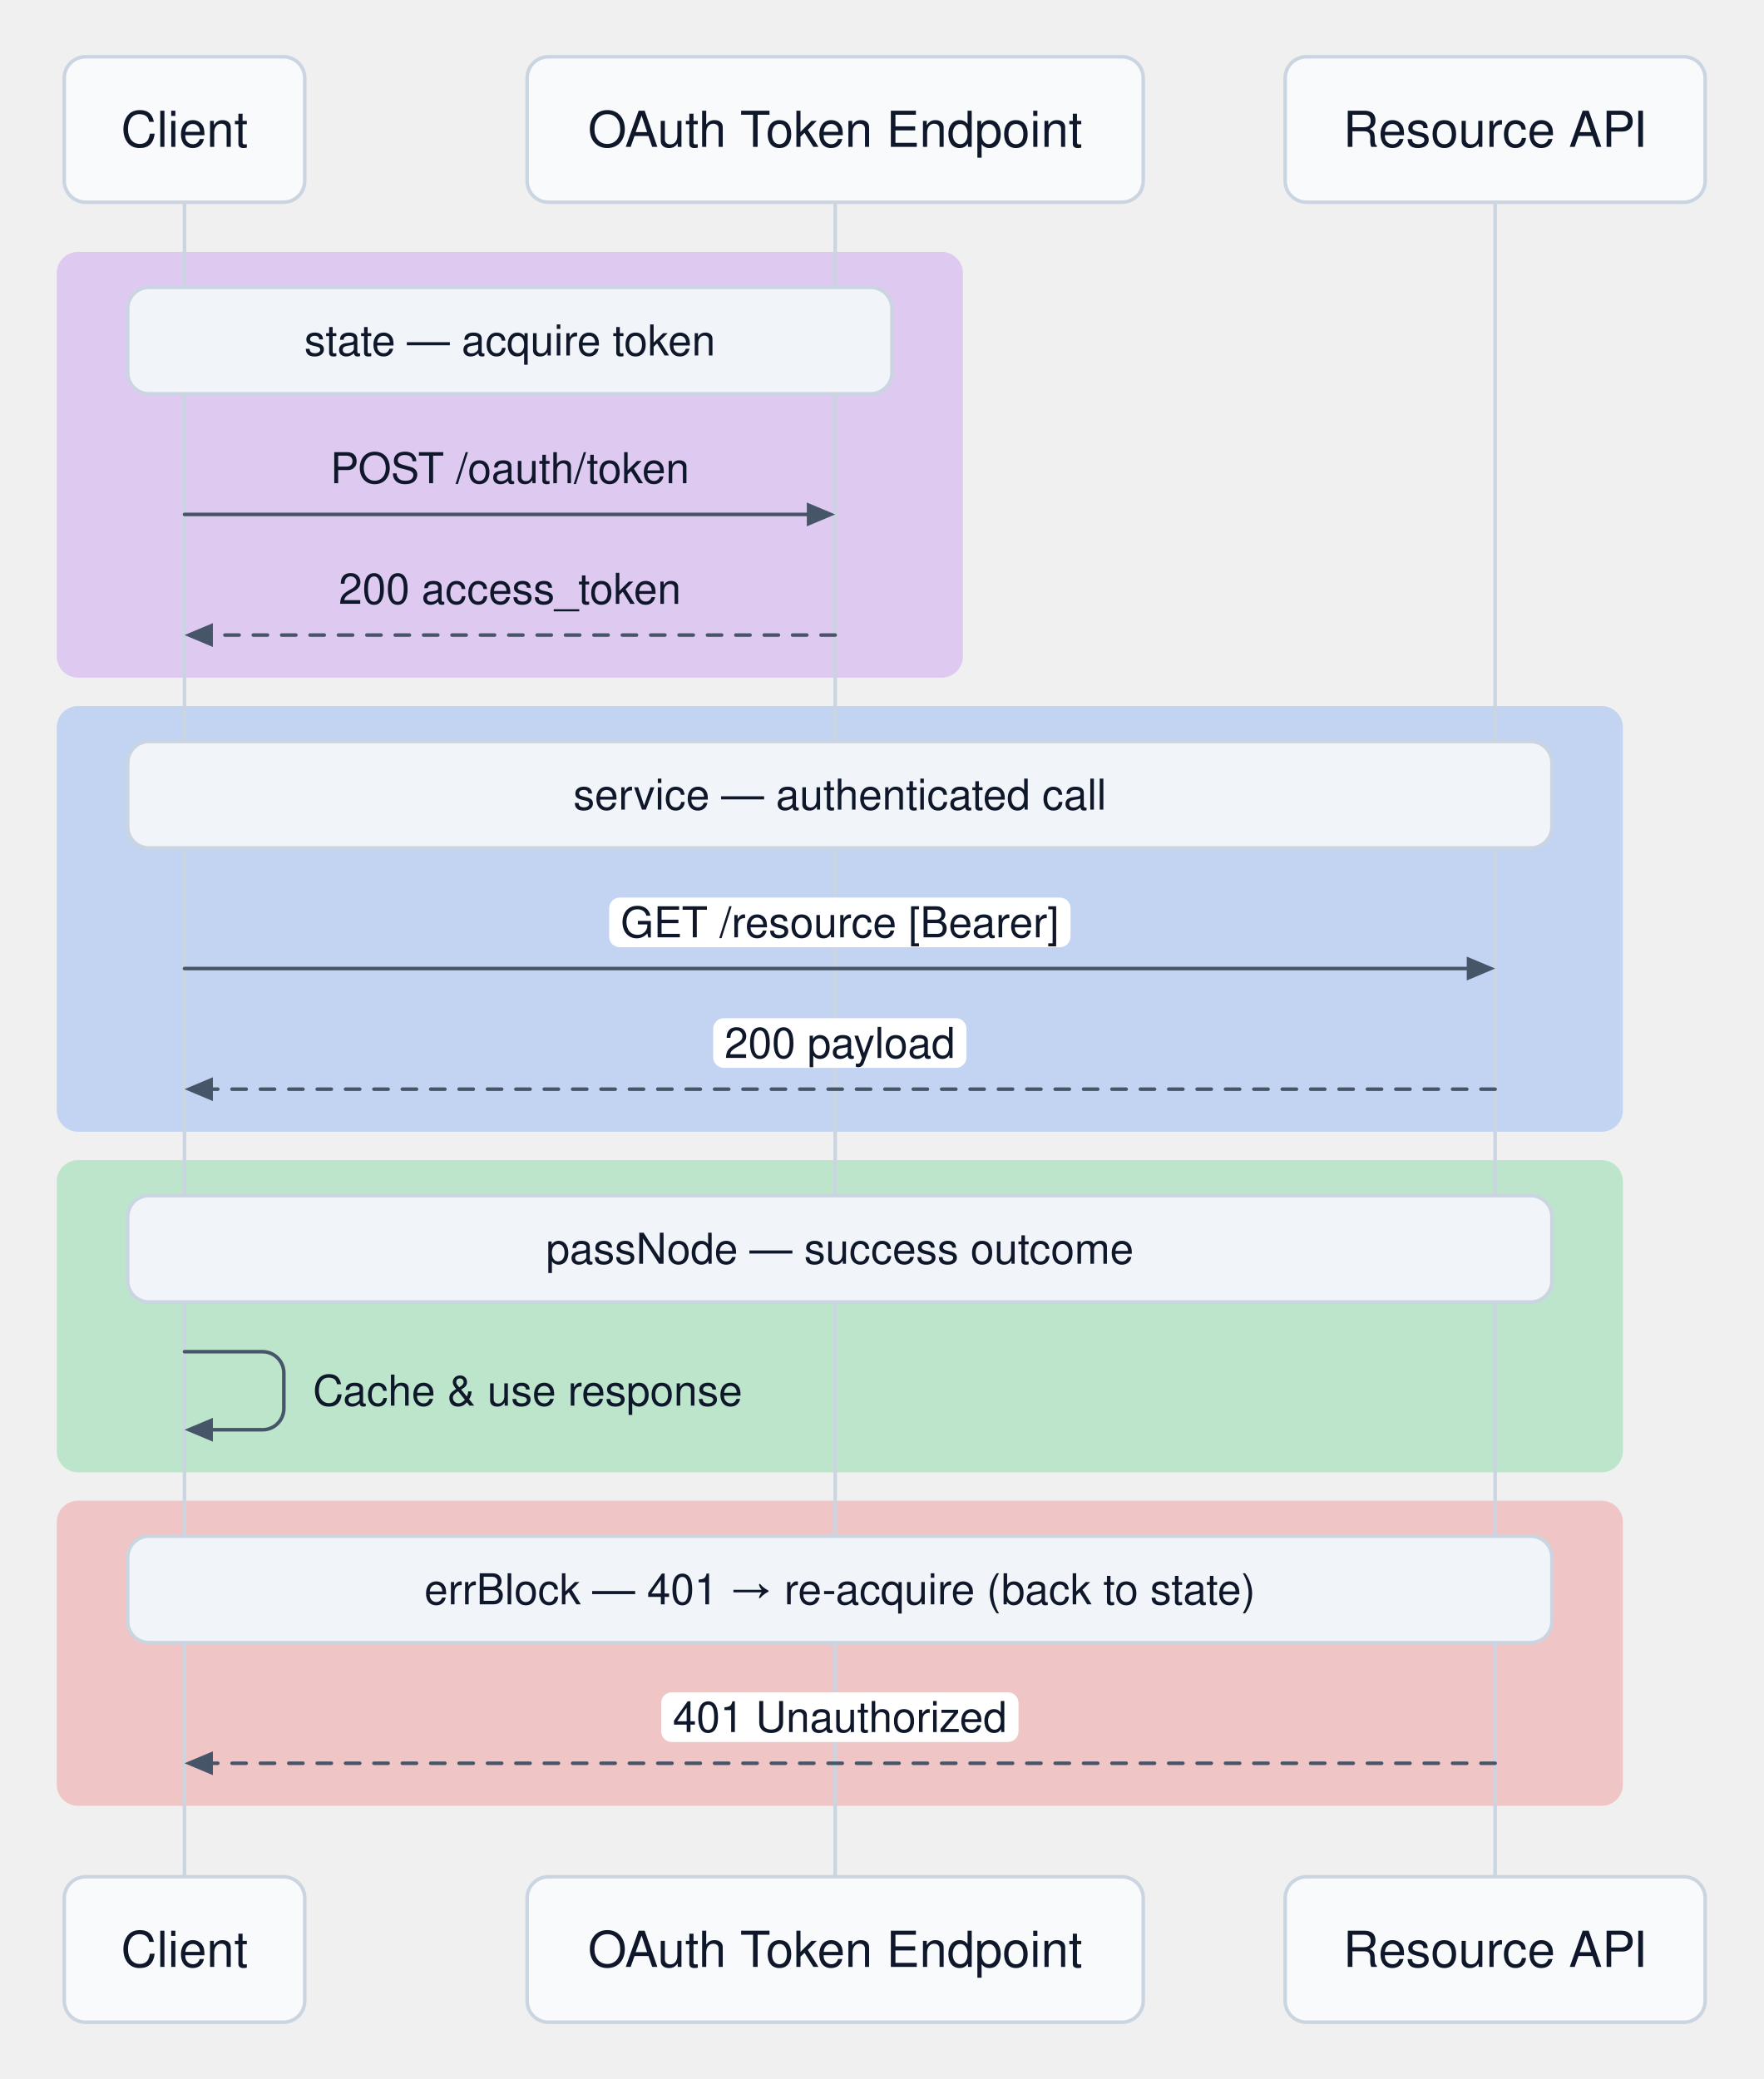
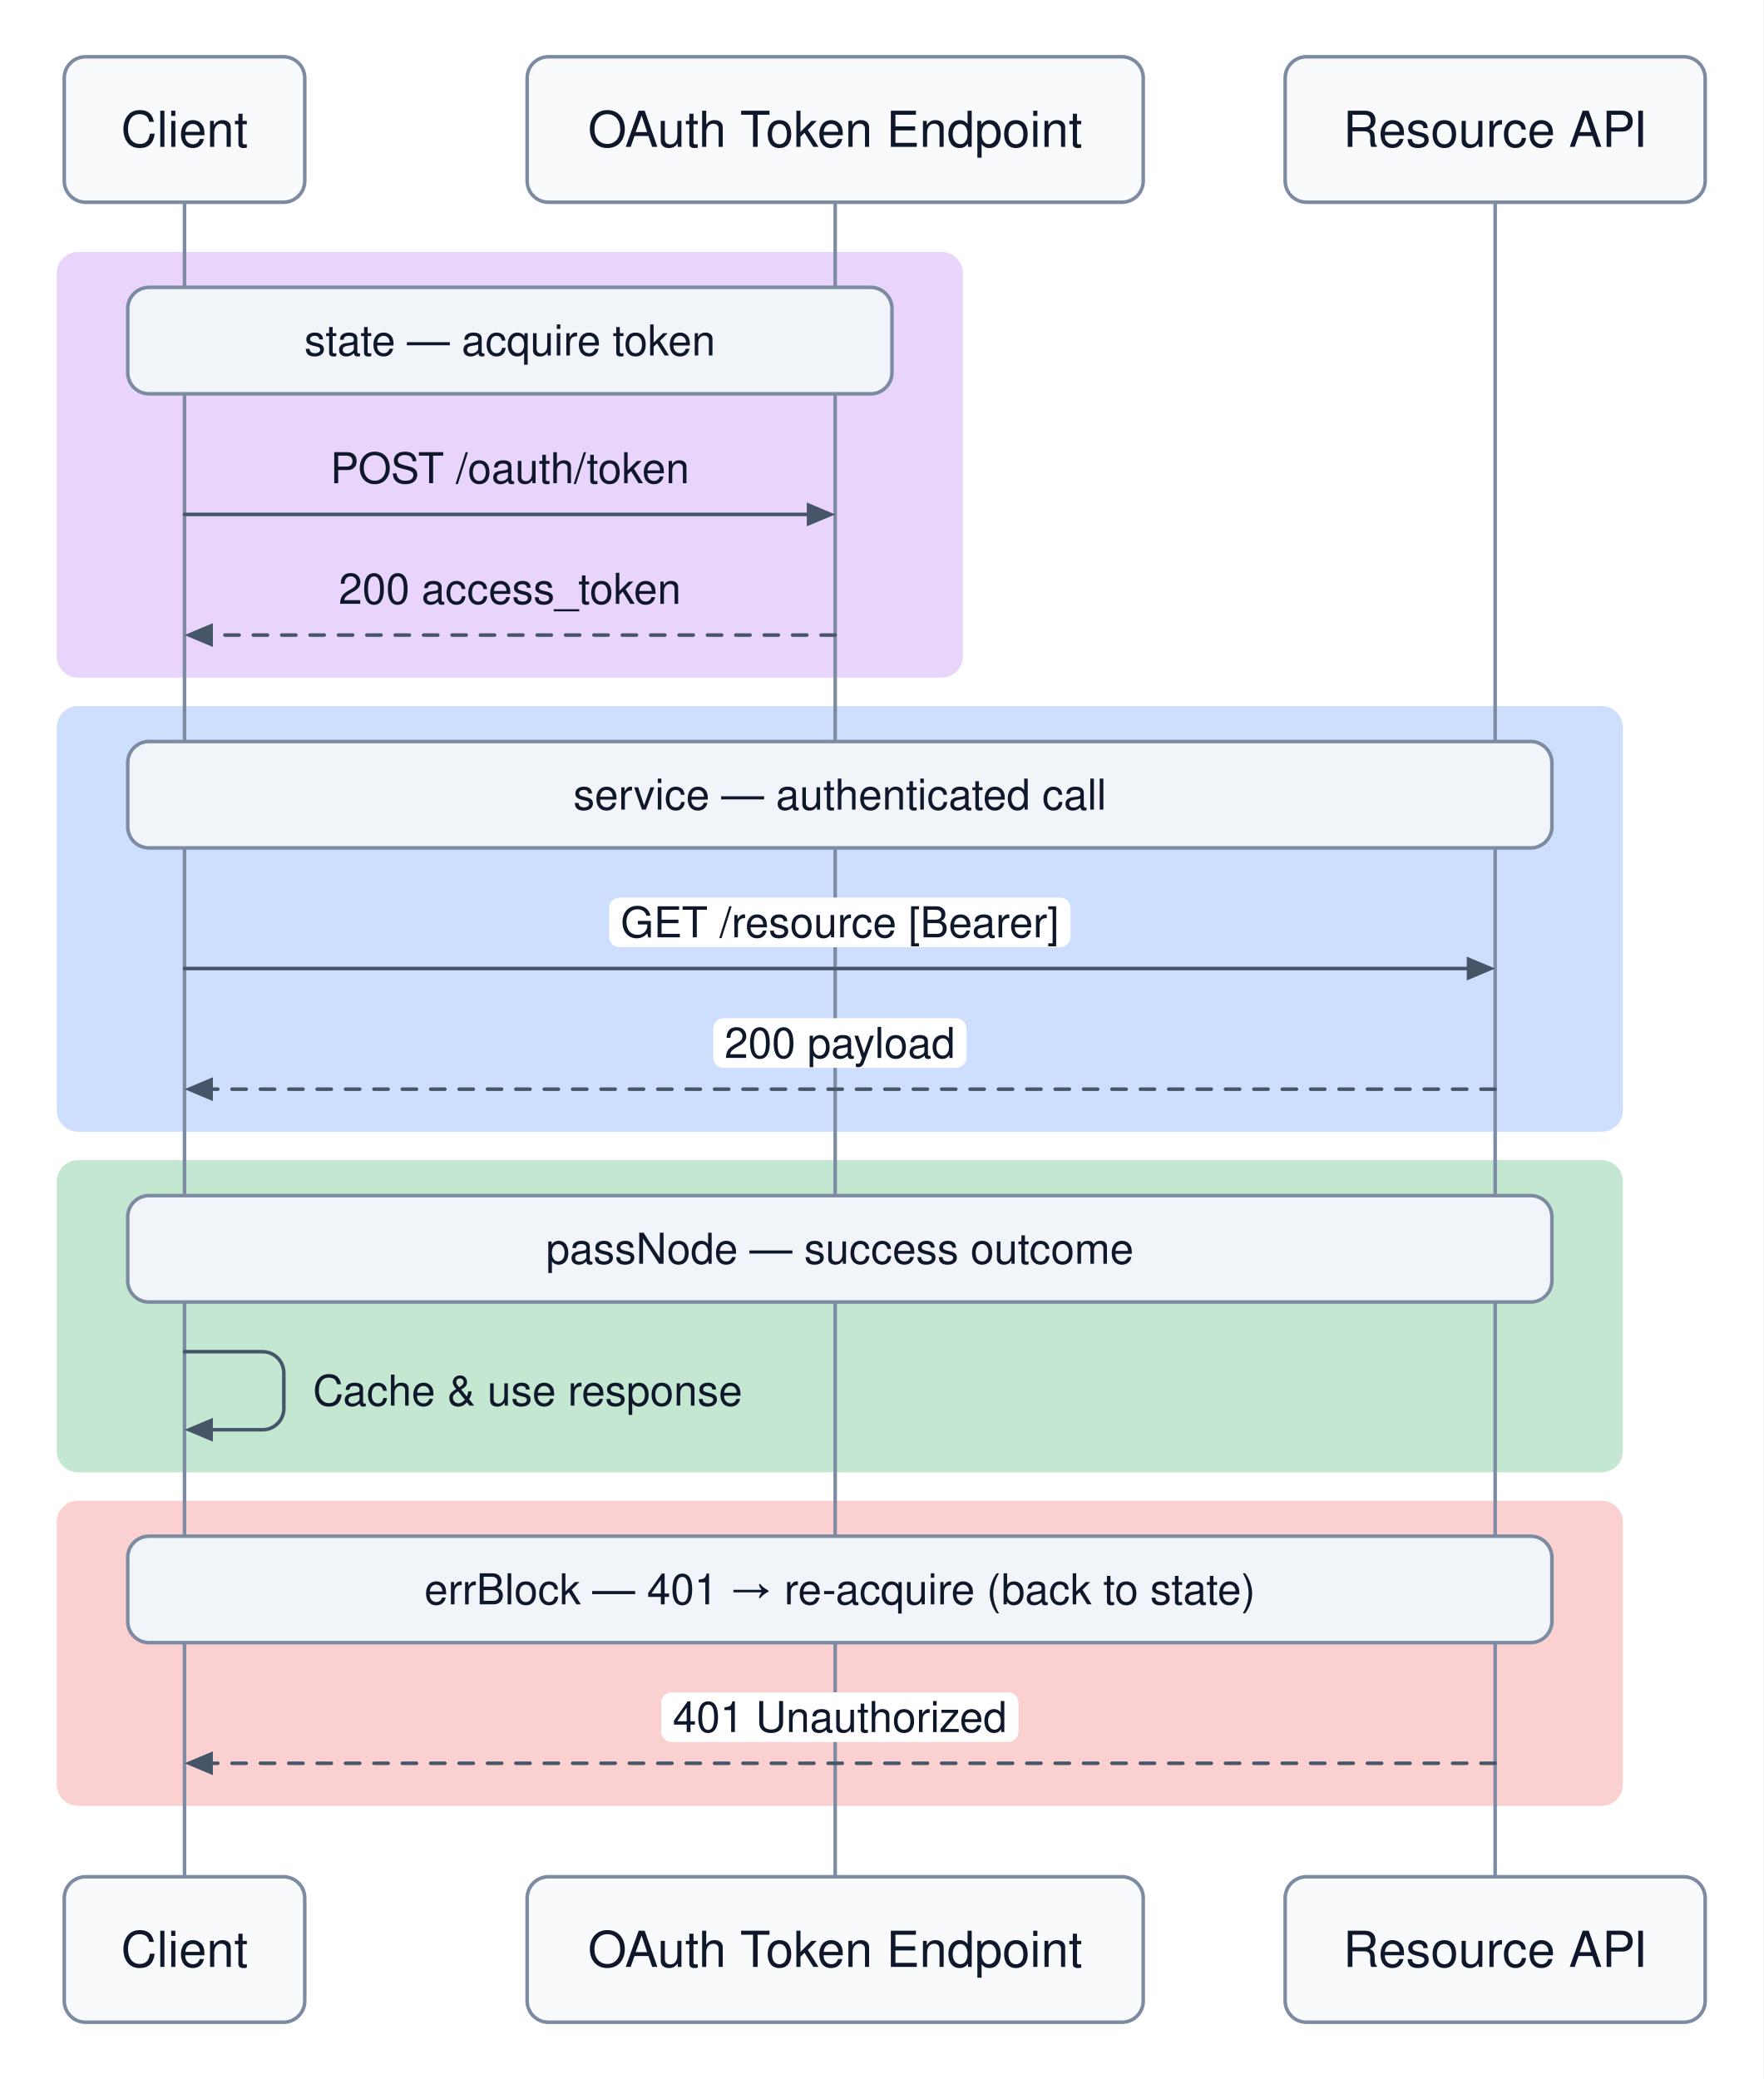
- <svg xmlns="http://www.w3.org/2000/svg" class="pele pele-sequence" viewBox="0 0 497 586" width="497" height="586" style="max-width:100%;height:auto;--_bg:#FFFFFF;--_fg:#0F172A;--_m:#475569;--_l:#475569;--_s:#F8FAFC;--_a:#F1F5F9;--_b:#CBD5E1;--_c:#1E40AF;color:#0F172A;--_r:6px;--_fm:Menlo, Consolas, monospace;font:14px sans-serif;letter-spacing:normal;word-spacing:normal;text-transform:none;direction:ltr;font-family:Helvetica Neue, Helvetica, Arial, sans-serif" fill="#0F172A" role="graphics-document document" aria-roledescription="sequence">
+ <svg xmlns="http://www.w3.org/2000/svg" class="pele pele-sequence" viewBox="0 0 497 586" width="497" height="586" style="max-width:100%;height:auto;--_bg:#FFFFFF;--_fg:#0F172A;--_m:#475569;--_l:#475569;--_s:#F8FAFC;--_a:#F1F5F9;--_b:#7C8BA1;--_c:#1E40AF;color:#0F172A;--_r:6px;--_fm:Menlo, Consolas, monospace;font:14px sans-serif;letter-spacing:normal;word-spacing:normal;text-transform:none;direction:ltr;font-family:Helvetica Neue, Helvetica, Arial, sans-serif" fill="#0F172A" role="graphics-document document" aria-roledescription="sequence">
+   <rect width="100%" height="100%" fill="#FFFFFF" />
  <g transform="translate(52,16)">
    <g class="pele-rects" fill="#F1F5F9">
      <rect class="pele-rect" x="-36" y="407" width="441.39" height="86" style="rx:6px;fill:rgba(239, 68, 68, 0.25);" />
-       <rect class="pele-rect" x="-36" y="311" width="441.39" height="88" style="rx:6px;fill:rgba(34, 197, 94, 0.25);" />
+       <rect class="pele-rect" x="-36" y="311" width="441.39" height="88" style="rx:6px;fill:rgba(22, 163, 74, 0.25);" />
      <rect class="pele-rect" x="-36" y="183" width="441.39" height="120" style="rx:6px;fill:rgba(59, 130, 246, 0.25);" />
      <rect class="pele-rect" x="-36" y="55" width="255.39" height="120" style="rx:6px;fill:rgba(168, 85, 247, 0.25);" />
    </g>
-     <g class="pele-lifelines" fill="none" stroke="#CBD5E1">
+     <g class="pele-lifelines" fill="none" stroke="#7C8BA1">
      <path class="pele-lifeline" data-id="Client" d="M0,41V513" />
      <path class="pele-lifeline" data-id="Token" d="M183.39,41V513" />
      <path class="pele-lifeline" data-id="API" d="M369.39,41V513" />
    </g>
    <g class="pele-edges" fill="none" stroke="#475569" stroke-linecap="round">
      <g class="pele-edge pele-message" data-id="i2">
        <path d="M0,129H176.39" />
        <path class="pele-marker" d="M183.39,129L175.39,132.36L175.39,125.64Z" fill="#475569" stroke="none" />
      </g>
      <g class="pele-edge pele-message" data-id="i3">
        <path d="M183.39,163H7" stroke-dasharray="4 4" />
        <path class="pele-marker" d="M0,163L8,159.64L8,166.36Z" fill="#475569" stroke="none" />
      </g>
      <g class="pele-edge pele-message" data-id="i7">
        <path d="M0,257H362.39" />
        <path class="pele-marker" d="M369.39,257L361.39,260.36L361.39,253.64Z" fill="#475569" stroke="none" />
      </g>
      <g class="pele-edge pele-message" data-id="i8">
        <path d="M369.39,291H7" stroke-dasharray="4 4" />
        <path class="pele-marker" d="M0,291L8,287.64L8,294.36Z" fill="#475569" stroke="none" />
      </g>
      <g class="pele-edge pele-message" data-id="i12">
        <path d="M0,365H22A6,6 0 0 1 28,371V381A6,6 0 0 1 22,387H7" />
        <path class="pele-marker" d="M0,387L8,383.64L8,390.36Z" fill="#475569" stroke="none" />
      </g>
      <g class="pele-edge pele-message" data-id="i16">
        <path d="M369.39,481H7" stroke-dasharray="4 4" />
        <path class="pele-marker" d="M0,481L8,477.64L8,484.36Z" fill="#475569" stroke="none" />
      </g>
    </g>
    <g class="pele-edge-labels" font-size="12">
      <g class="pele-edge-label" data-id="i2">
        <text x="91.7" y="120.2" text-anchor="middle">POST /oauth/token</text>
      </g>
      <g class="pele-edge-label" data-id="i3">
        <text x="91.7" y="154.2" text-anchor="middle">200 access_token</text>
      </g>
      <g class="pele-edge-label" data-id="i7">
        <rect x="119.68" y="237" width="130.04" height="14" rx="3" fill="#FFFFFF" stroke="none" />
        <text x="184.7" y="248.2" text-anchor="middle">GET /resource [Bearer]</text>
      </g>
      <g class="pele-edge-label" data-id="i8">
        <rect x="149.01" y="271" width="71.38" height="14" rx="3" fill="#FFFFFF" stroke="none" />
        <text x="184.7" y="282.2" text-anchor="middle">200 payload</text>
      </g>
      <g class="pele-edge-label" data-id="i12">
        <text x="96.7" y="380.2" text-anchor="middle">Cache &amp; use response</text>
      </g>
      <g class="pele-edge-label" data-id="i16">
        <rect x="134.34" y="461" width="100.72" height="14" rx="3" fill="#FFFFFF" stroke="none" />
        <text x="184.7" y="472.2" text-anchor="middle">401 Unauthorized</text>
      </g>
    </g>
-     <g class="pele-notes" font-size="12" fill="#F1F5F9" stroke="#CBD5E1">
+     <g class="pele-notes" font-size="12" fill="#F1F5F9" stroke="#7C8BA1">
      <g class="pele-note" data-id="i1">
        <rect x="-16" y="65" width="215.39" height="30" style="rx:6px" />
        <text class="pele-label" stroke="none" fill="#0F172A" x="91.7" y="84.2" text-anchor="middle">state — acquire token</text>
      </g>
      <g class="pele-note" data-id="i6">
        <rect x="-16" y="193" width="401.39" height="30" style="rx:6px" />
        <text class="pele-label" stroke="none" fill="#0F172A" x="184.7" y="212.2" text-anchor="middle">service — authenticated call</text>
      </g>
      <g class="pele-note" data-id="i11">
        <rect x="-16" y="321" width="401.39" height="30" style="rx:6px" />
        <text class="pele-label" stroke="none" fill="#0F172A" x="184.7" y="340.2" text-anchor="middle">passNode — success outcome</text>
      </g>
      <g class="pele-note" data-id="i15">
        <rect x="-16" y="417" width="401.39" height="30" style="rx:6px" />
        <text class="pele-label" stroke="none" fill="#0F172A" x="184.7" y="436.2" text-anchor="middle">errBlock — 401 → re-acquire (back to state)</text>
      </g>
    </g>
    <g class="pele-nodes">
      <g class="pele-node pele-actor pele-actor-participant pele-actor-footer" data-id="Client">
-         <rect x="-33.89" y="513" width="67.78" height="41" fill="#F8FAFC" stroke="#CBD5E1" style="rx:6px" />
+         <rect x="-33.89" y="513" width="67.78" height="41" fill="#F8FAFC" stroke="#7C8BA1" style="rx:6px" />
        <text class="pele-label" x="0" y="538.4" text-anchor="middle">Client</text>
      </g>
      <g class="pele-node pele-actor pele-actor-participant pele-actor-footer" data-id="Token">
-         <rect x="96.57" y="513" width="173.64" height="41" fill="#F8FAFC" stroke="#CBD5E1" style="rx:6px" />
+         <rect x="96.57" y="513" width="173.64" height="41" fill="#F8FAFC" stroke="#7C8BA1" style="rx:6px" />
        <text class="pele-label" x="183.39" y="538.4" text-anchor="middle">OAuth Token Endpoint</text>
      </g>
      <g class="pele-node pele-actor pele-actor-participant pele-actor-footer" data-id="API">
-         <rect x="310.21" y="513" width="118.37" height="41" fill="#F8FAFC" stroke="#CBD5E1" style="rx:6px" />
+         <rect x="310.21" y="513" width="118.37" height="41" fill="#F8FAFC" stroke="#7C8BA1" style="rx:6px" />
        <text class="pele-label" x="369.39" y="538.4" text-anchor="middle">Resource API</text>
      </g>
      <g class="pele-node pele-actor pele-actor-participant" data-id="Client">
-         <rect x="-33.89" y="0" width="67.78" height="41" fill="#F8FAFC" stroke="#CBD5E1" style="rx:6px" />
+         <rect x="-33.89" y="0" width="67.78" height="41" fill="#F8FAFC" stroke="#7C8BA1" style="rx:6px" />
        <text class="pele-label" x="0" y="25.4" text-anchor="middle">Client</text>
      </g>
      <g class="pele-node pele-actor pele-actor-participant" data-id="Token">
-         <rect x="96.57" y="0" width="173.64" height="41" fill="#F8FAFC" stroke="#CBD5E1" style="rx:6px" />
+         <rect x="96.57" y="0" width="173.64" height="41" fill="#F8FAFC" stroke="#7C8BA1" style="rx:6px" />
        <text class="pele-label" x="183.39" y="25.4" text-anchor="middle">OAuth Token Endpoint</text>
      </g>
      <g class="pele-node pele-actor pele-actor-participant" data-id="API">
-         <rect x="310.21" y="0" width="118.37" height="41" fill="#F8FAFC" stroke="#CBD5E1" style="rx:6px" />
+         <rect x="310.21" y="0" width="118.37" height="41" fill="#F8FAFC" stroke="#7C8BA1" style="rx:6px" />
        <text class="pele-label" x="369.39" y="25.4" text-anchor="middle">Resource API</text>
      </g>
    </g>
  </g>
</svg>
